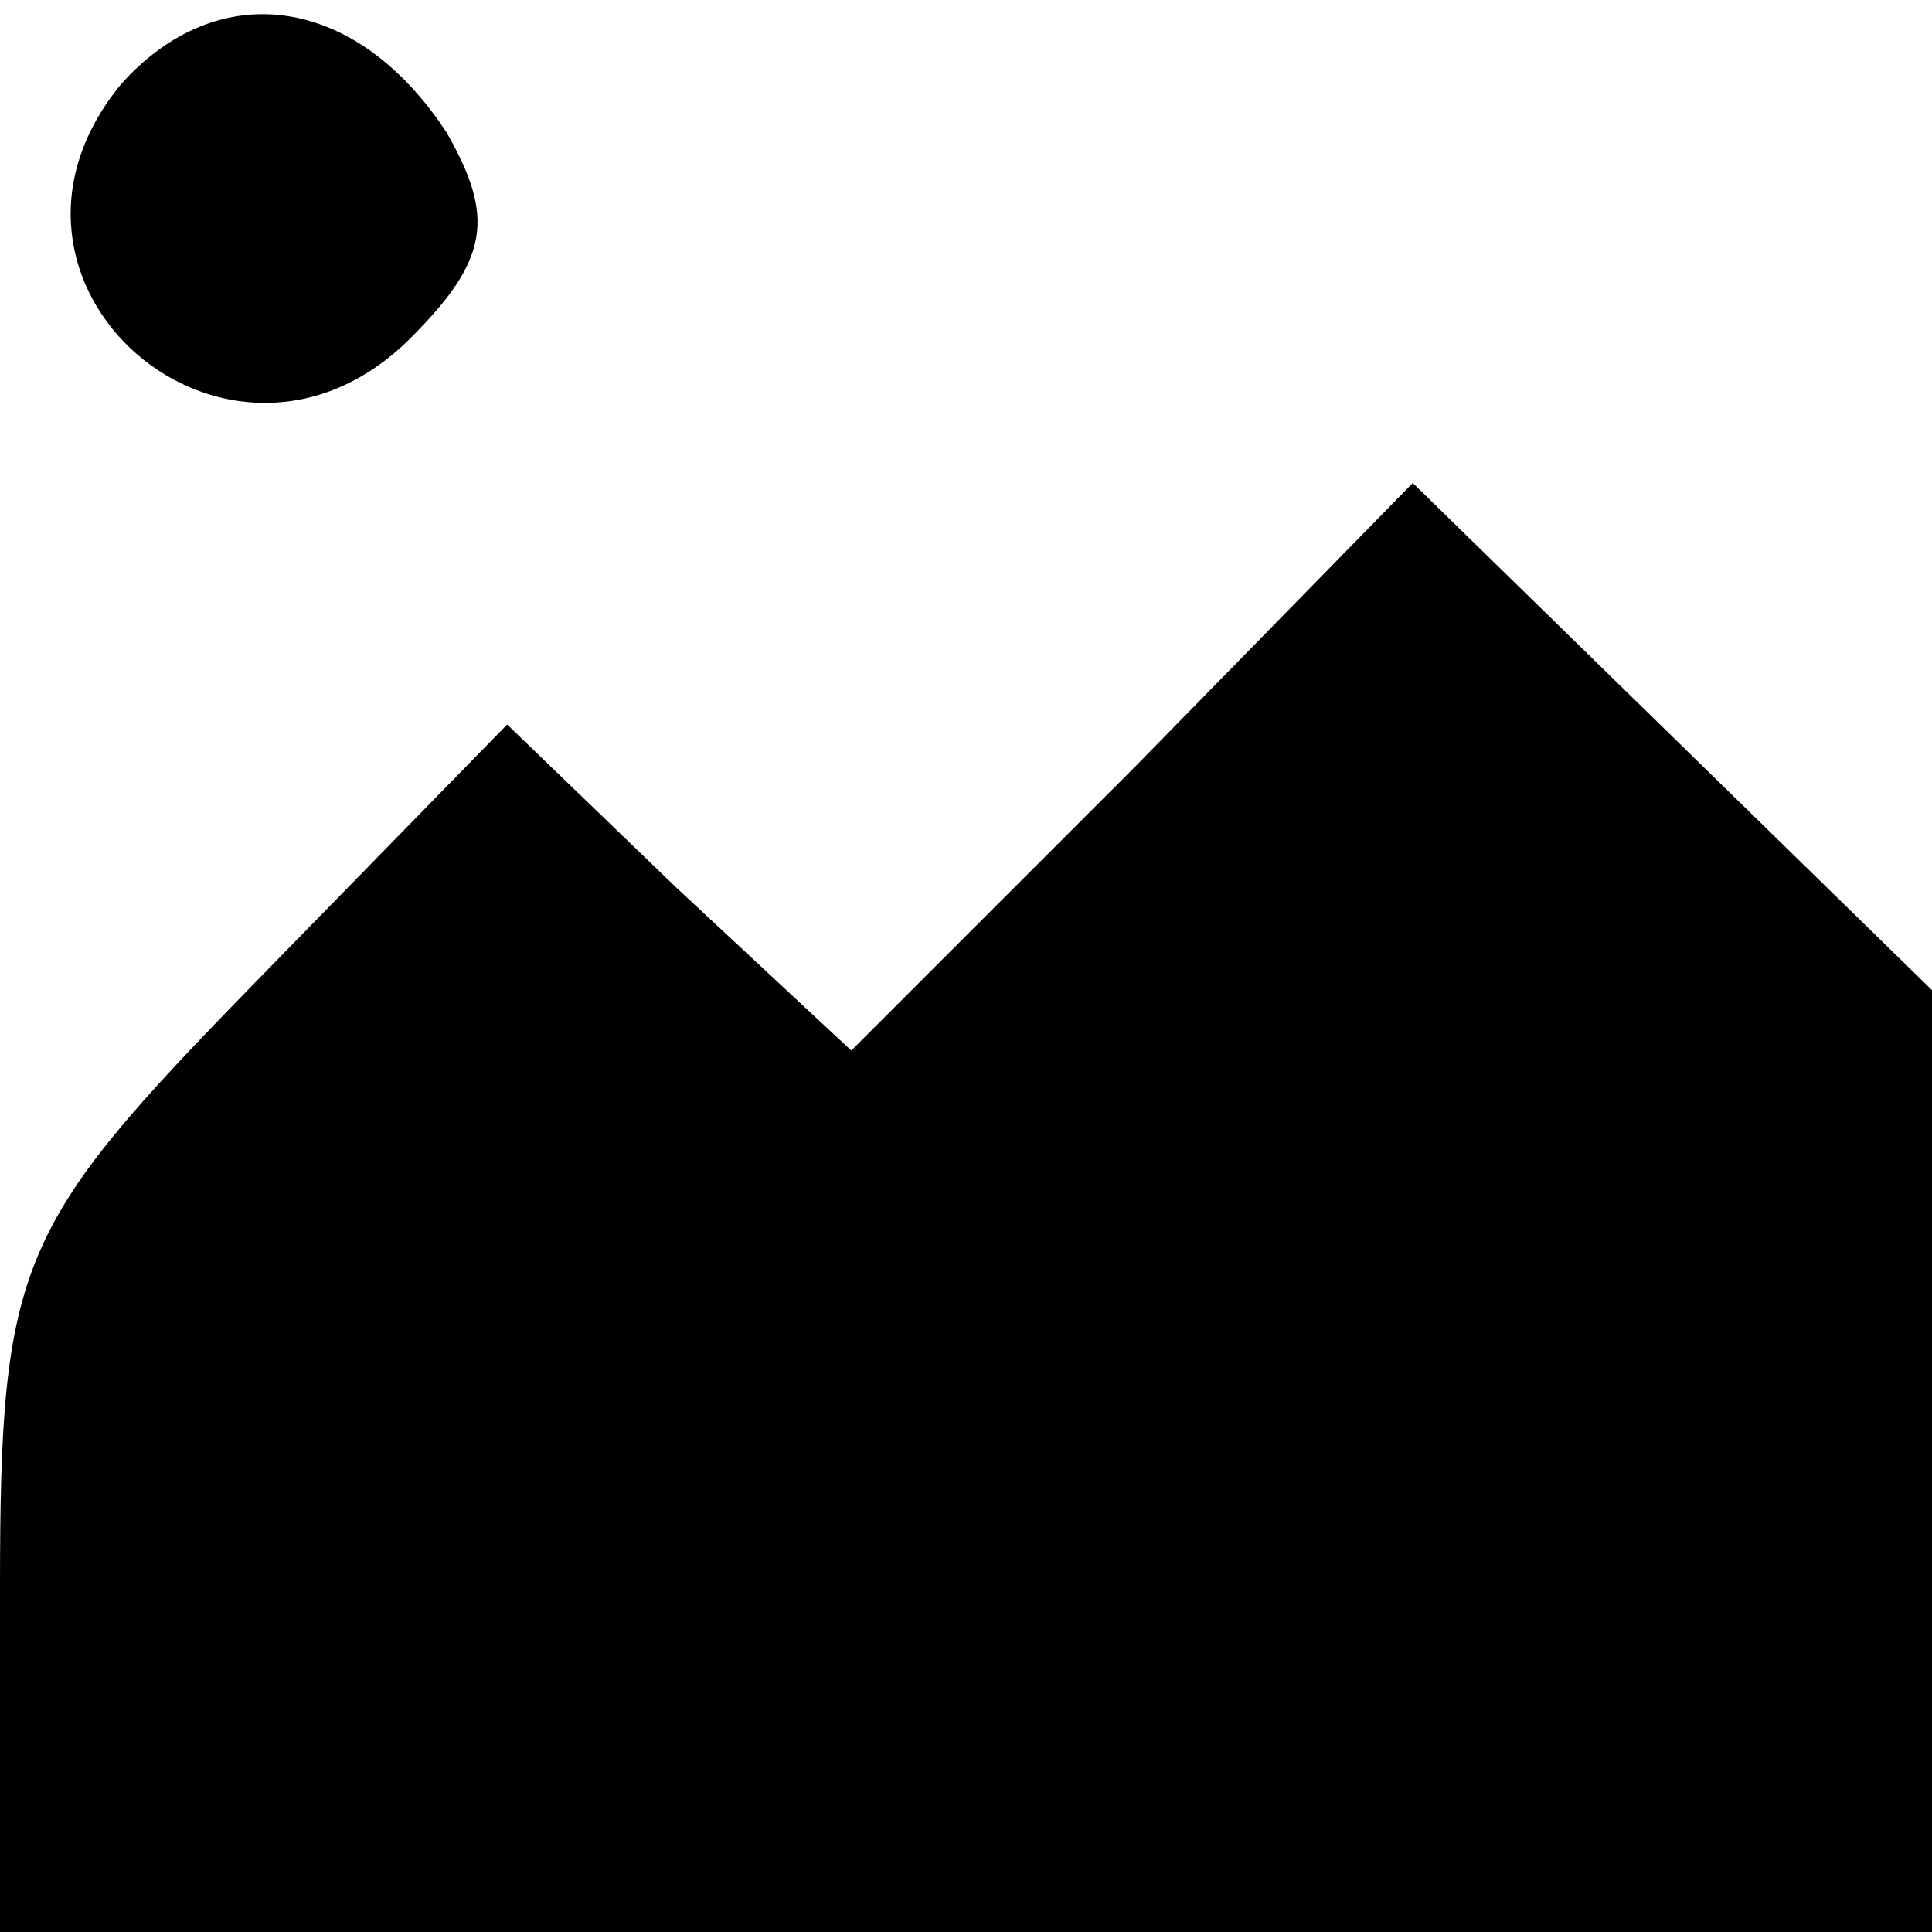
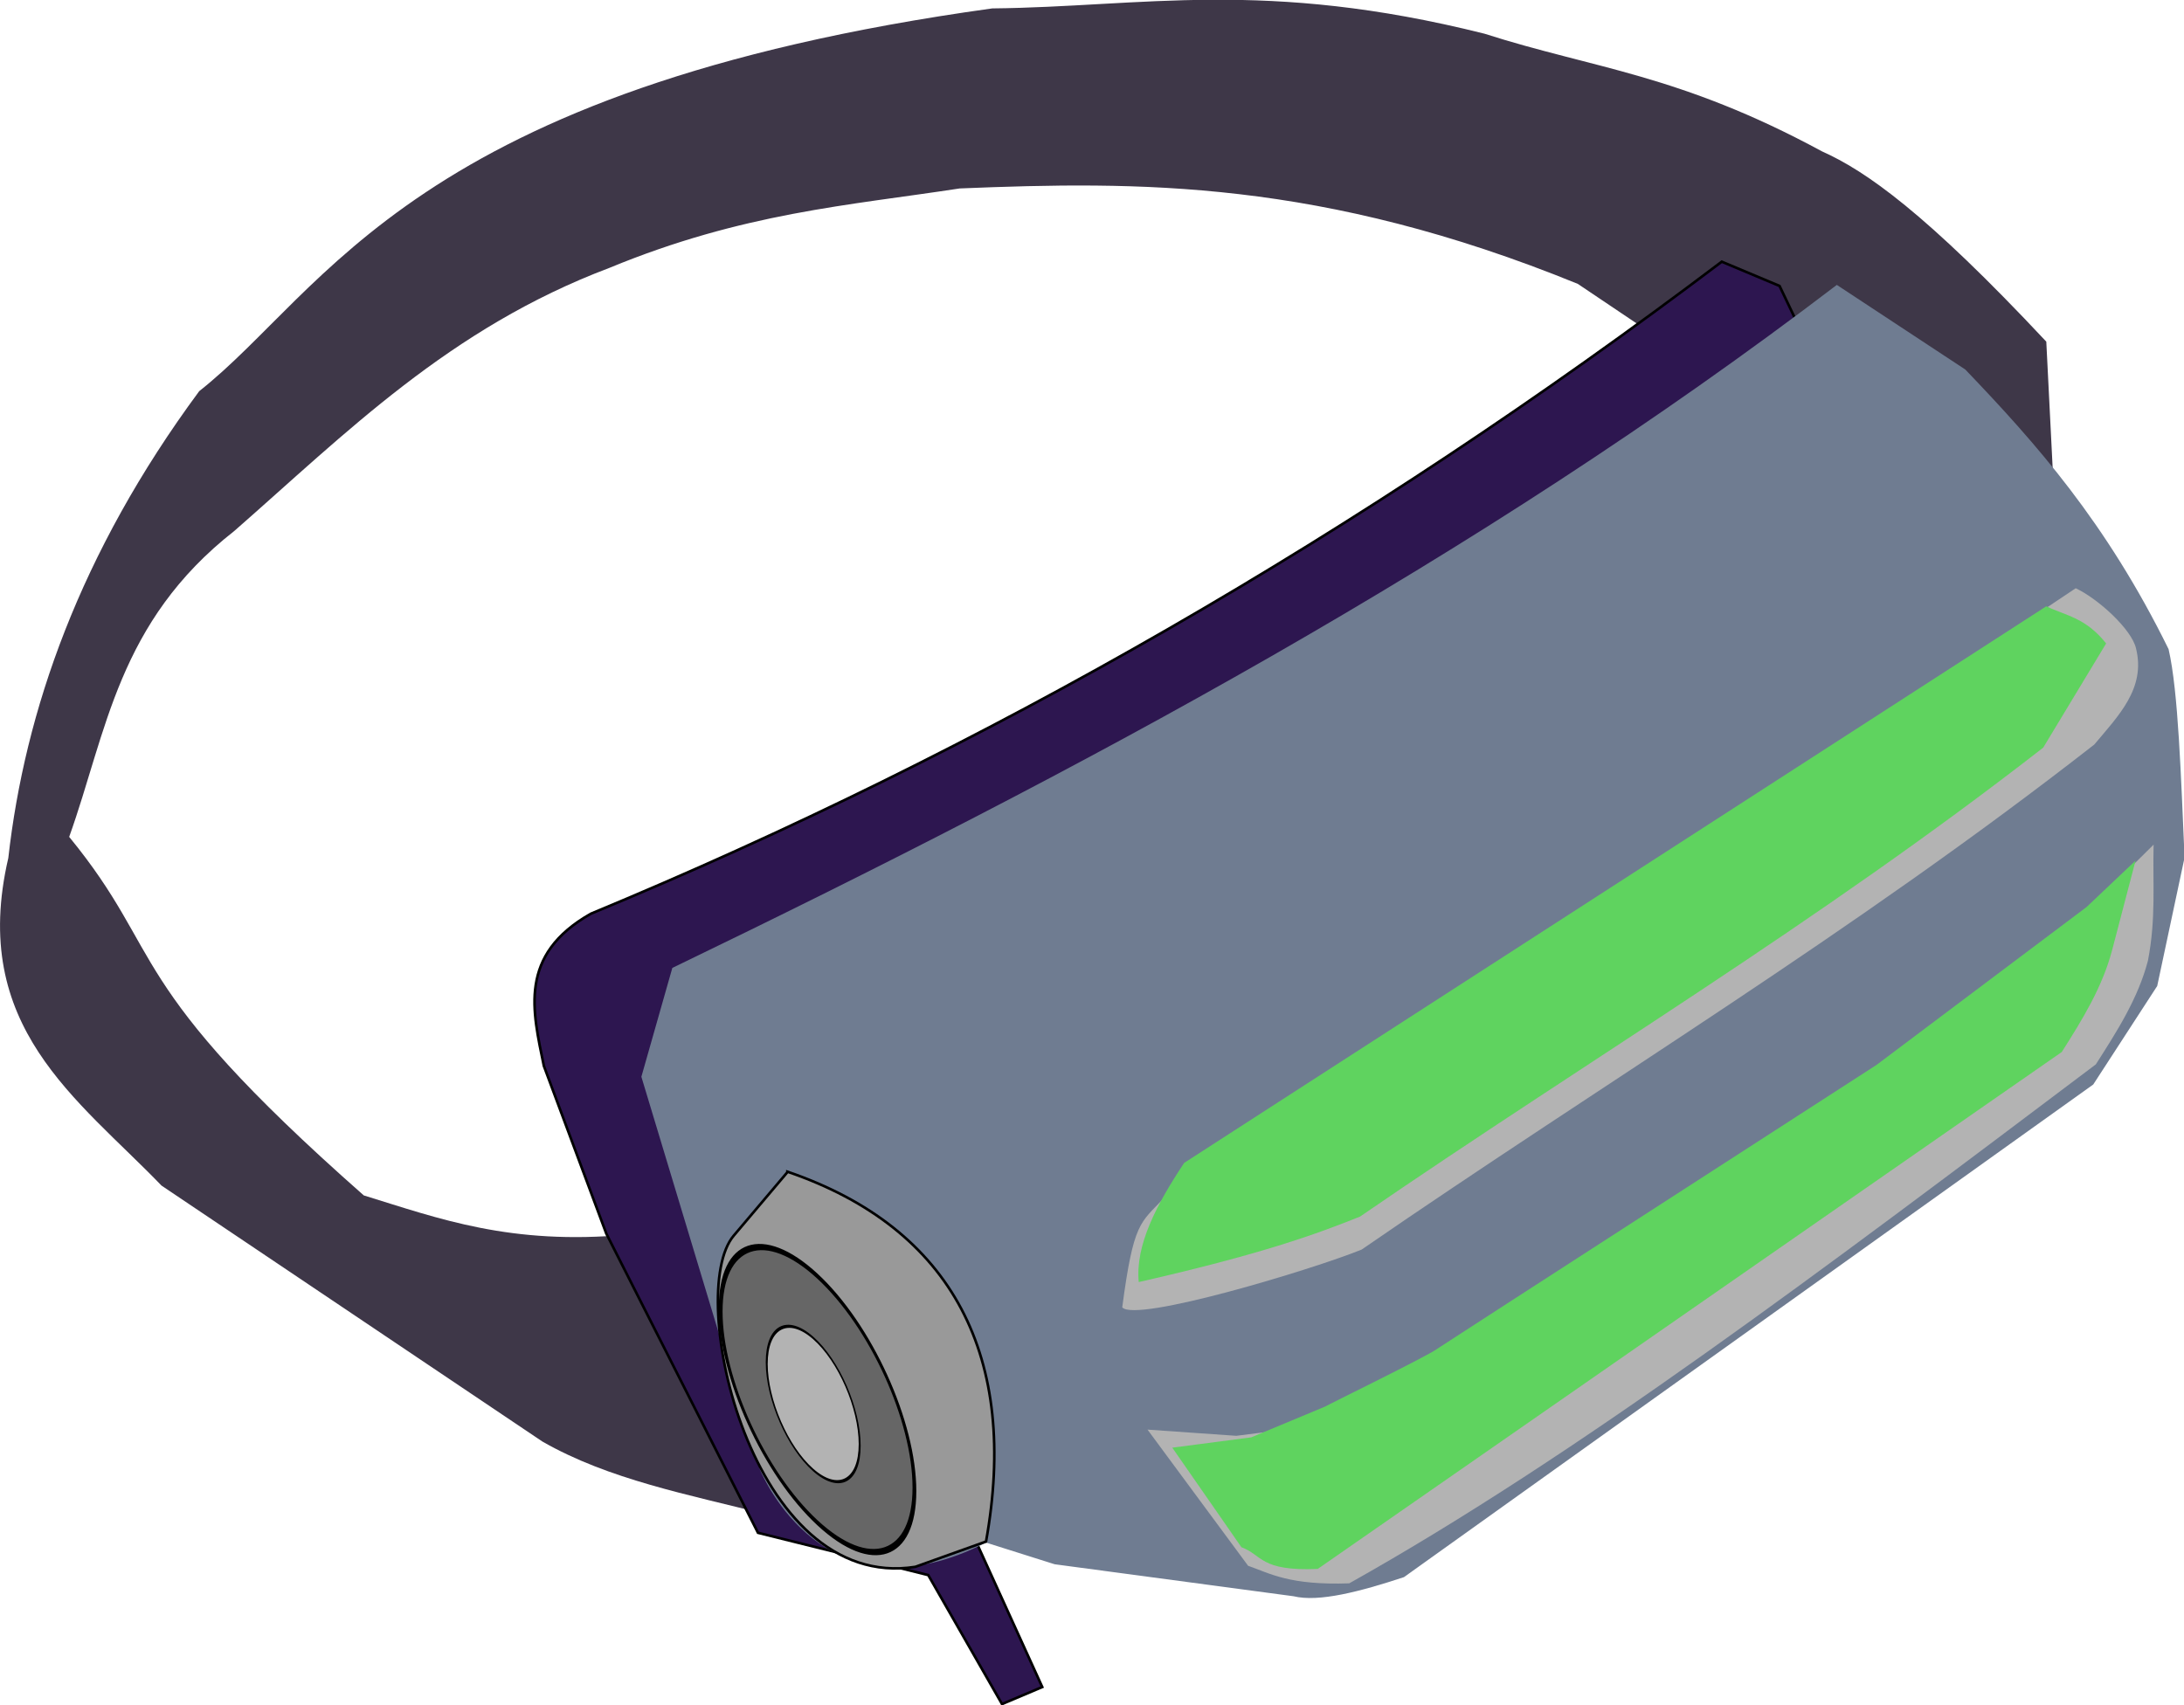
- <svg xmlns="http://www.w3.org/2000/svg" version="1.0" width="32pt" height="32pt" viewBox="0 0 32 32" preserveAspectRatio="xMidYMid meet">
-   <g transform="translate(0,32) scale(0.1,-0.1)" fill="#000000" stroke="none">
-     <path d="M20 306 c-27 -33 18 -72 48 -42 13 13 14 20 6 34 -15 23 -38 26 -54 8z" />
-     <path d="M188 193 l-47 -47 -29 27 -28 27 -42 -43 c-39 -40 -42 -46 -42 -100 l0 -57 160 0 160 0 0 78 0 78 -43 42 -43 42 -46 -47z" />
+ <svg xmlns="http://www.w3.org/2000/svg" width="4.233mm" height="3.305mm" viewBox="0 0 4.233 3.305" version="1.1" id="svg5">
+   <defs id="defs2" />
+   <g id="layer1" style="opacity:1" transform="translate(-108.6759,-130.2707)">
+     <path style="fill:#3e3748;stroke:none;stroke-width:0.005px;stroke-linecap:butt;stroke-linejoin:miter;stroke-opacity:1" d="m 109.893,132.664 c -0.228,0.021 -0.366,-0.031 -0.512,-0.076 -0.474,-0.418 -0.381,-0.463 -0.571,-0.695 0.073,-0.204 0.094,-0.416 0.32,-0.593 0.217,-0.19 0.417,-0.393 0.727,-0.51 0.259,-0.107 0.464,-0.121 0.679,-0.154 0.346,-0.014 0.7,-0.018 1.198,0.185 l 0.934,0.628 -0.026,-0.516 c -0.234,-0.25 -0.35,-0.331 -0.435,-0.369 -0.277,-0.15 -0.442,-0.16 -0.654,-0.228 -0.427,-0.107 -0.662,-0.052 -0.954,-0.049 -1.125,0.156 -1.29,0.547 -1.537,0.742 -0.232,0.314 -0.338,0.621 -0.37,0.905 -0.076,0.327 0.134,0.466 0.297,0.635 l 0.738,0.496 c 0.129,0.074 0.284,0.103 0.433,0.141 l -0.06,-0.69 z" id="path10226" />
+     <path style="opacity:1;fill:#2d1650;stroke:#000000;stroke-width:0.005px;stroke-linecap:butt;stroke-linejoin:miter;stroke-opacity:1" d="m 109.851,132.662 -0.121,-0.325 c -0.022,-0.107 -0.05,-0.215 0.091,-0.295 0.76,-0.315 1.491,-0.734 2.192,-1.264 l 0.112,0.047 0.519,1.089 -2.075,1.348 0.127,0.279 -0.078,0.033 -0.143,-0.25 -0.33,-0.082 z" id="path5556" />
+     <path style="opacity:1;fill:#6f7c91;stroke:none;stroke-width:0.005px;stroke-linecap:butt;stroke-linejoin:miter;stroke-opacity:1" d="m 109.919,132.358 0.06,-0.211 c 0.787,-0.38 1.557,-0.79 2.257,-1.324 l 0.249,0.164 c 0.137,0.143 0.273,0.296 0.394,0.542 0.019,0.082 0.024,0.248 0.031,0.404 l -0.053,0.249 -0.124,0.191 -1.336,0.955 c -0.085,0.028 -0.165,0.049 -0.214,0.037 l -0.463,-0.062 -0.133,-0.042 c -0.296,0.151 -0.42,-0.1 -0.438,-0.141 z" id="path98" />
+     <path style="opacity:1;fill:#b3b3b3;stroke:none;stroke-width:0.005px;stroke-linecap:butt;stroke-linejoin:miter;stroke-opacity:1" d="m 110.851,132.805 c 0.022,-0.166 0.035,-0.163 0.08,-0.211 l 1.768,-1.183 c 0.043,0.02 0.109,0.08 0.117,0.117 0.019,0.077 -0.034,0.13 -0.081,0.186 -0.47,0.367 -0.947,0.653 -1.42,0.979 -0.096,0.039 -0.438,0.142 -0.464,0.112 z" id="path7052" />
+     <path style="fill:#999999;stroke:#000000;stroke-width:0.005px;stroke-linecap:butt;stroke-linejoin:miter;stroke-opacity:1" d="m 110.202,132.543 -0.104,0.123 c -0.095,0.112 0.033,0.692 0.352,0.642 l 0.137,-0.049 c 0.064,-0.356 -0.063,-0.607 -0.385,-0.717 z" id="path6280" />
+     <path style="opacity:1;fill:#5fd35f;stroke:none;stroke-width:0.005px;stroke-linecap:butt;stroke-linejoin:miter;stroke-opacity:1" d="m 110.883,132.756 c -0.007,-0.072 0.035,-0.151 0.088,-0.231 l 1.671,-1.079 c 0.04,0.019 0.076,0.022 0.116,0.072 l -0.122,0.202 c -0.438,0.341 -0.883,0.606 -1.324,0.909 -0.087,0.035 -0.192,0.073 -0.429,0.127 z" id="path1657" />
+     <path style="opacity:1;fill:#b3b3b3;stroke:none;stroke-width:0.005px;stroke-linecap:butt;stroke-linejoin:miter;stroke-opacity:1" d="m 110.9,133.042 0.195,0.264 c 0.043,0.015 0.08,0.038 0.196,0.034 0.442,-0.248 0.916,-0.606 1.447,-1.006 0.041,-0.064 0.082,-0.128 0.101,-0.201 0.016,-0.082 0.009,-0.151 0.011,-0.225 l -0.114,0.113 -0.37,0.338 c 0,0 -0.869,0.55 -0.879,0.558 -0.017,0.013 -0.226,0.113 -0.225,0.113 l -0.19,0.024 z" id="path7624" />
+     <path style="opacity:1;fill:#5fd35f;stroke:none;stroke-width:0.005px;stroke-linecap:butt;stroke-linejoin:miter;stroke-opacity:1" d="m 110.948,133.077 0.134,0.193 c 0.041,0.015 0.036,0.047 0.148,0.042 l 1.442,-1.002 c 0.04,-0.063 0.079,-0.126 0.098,-0.199 l 0.045,-0.172 -0.095,0.09 -0.407,0.306 c 0,0 -0.841,0.543 -0.851,0.55 -0.016,0.013 -0.219,0.112 -0.217,0.112 l -0.144,0.06 z" id="path3959" />
+     <ellipse style="opacity:1;fill:#666666;stroke:#000000;stroke-width:0.01" id="ellipse6091" ry="0.239" rx="0.256" cy="30.796" cx="150.332" transform="matrix(0.7334464,0.6797473,0,1,0,0)" />
+     <ellipse style="opacity:1;fill:#b3b3b3;stroke:#000000;stroke-width:0.005" id="path5907" ry="0.128" rx="0.12" cy="35.966" cx="146.866" transform="matrix(0.7506982,0.6606453,0,1,0,0)" />
  </g>
</svg>
